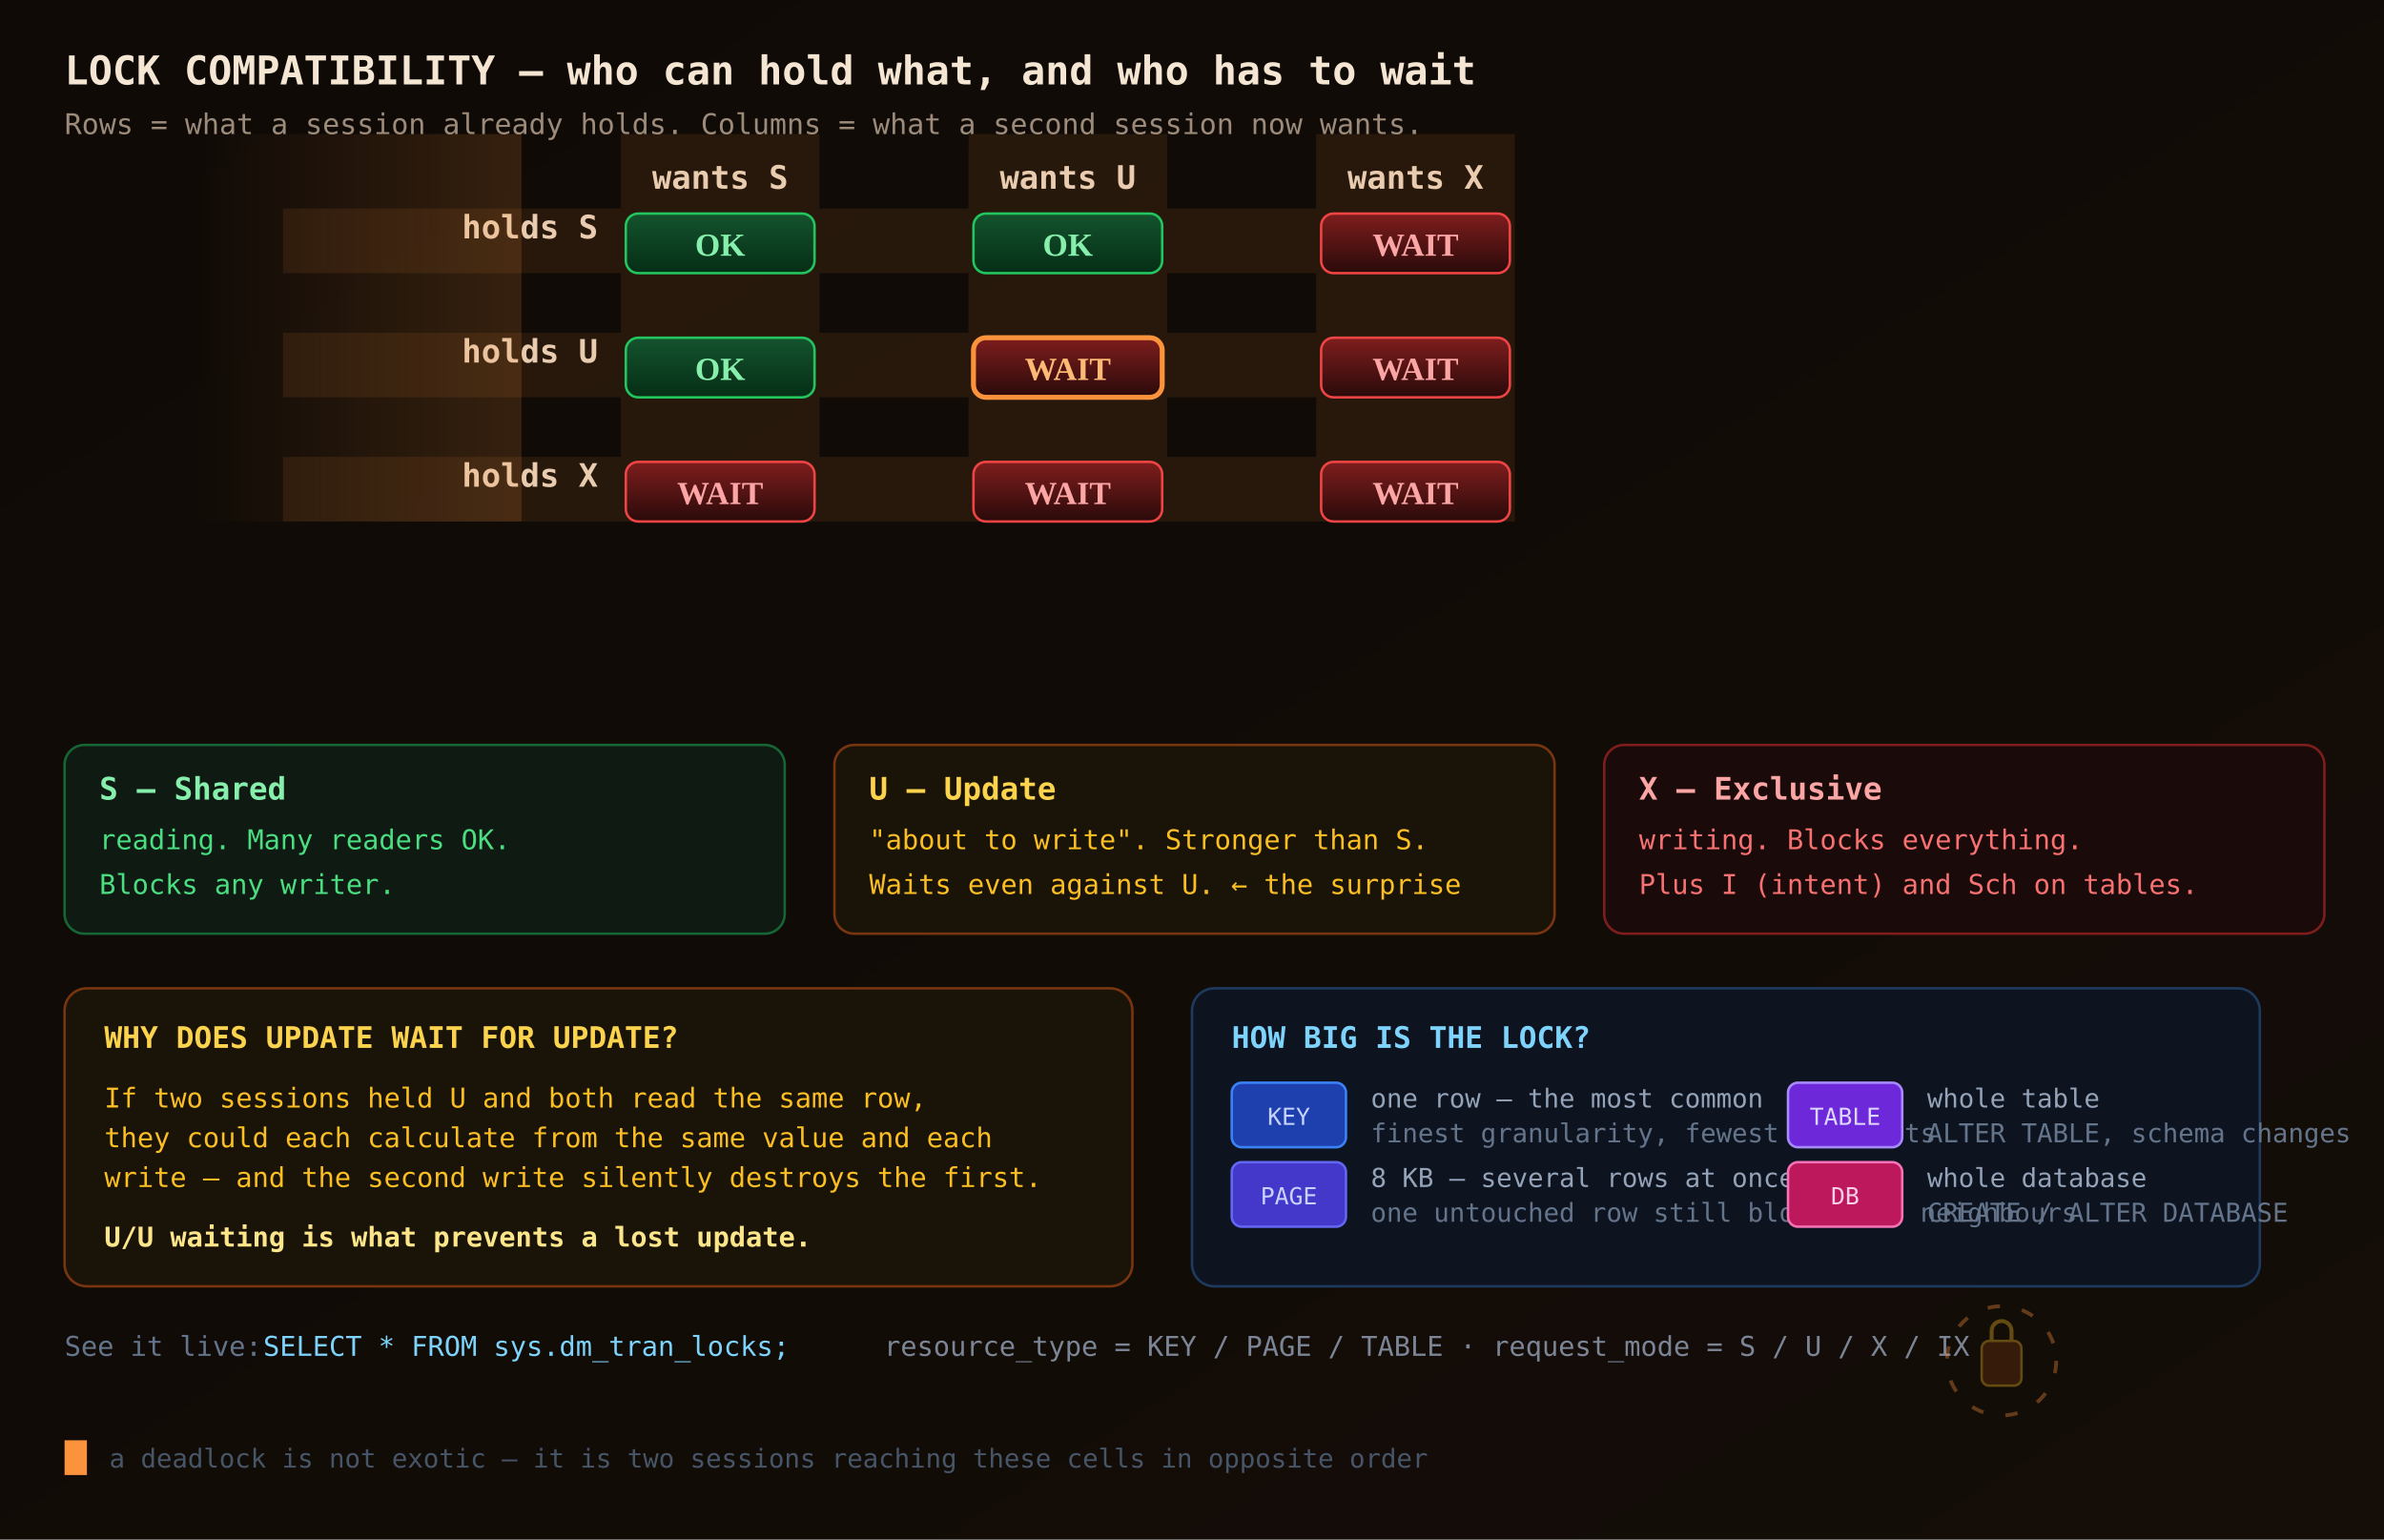
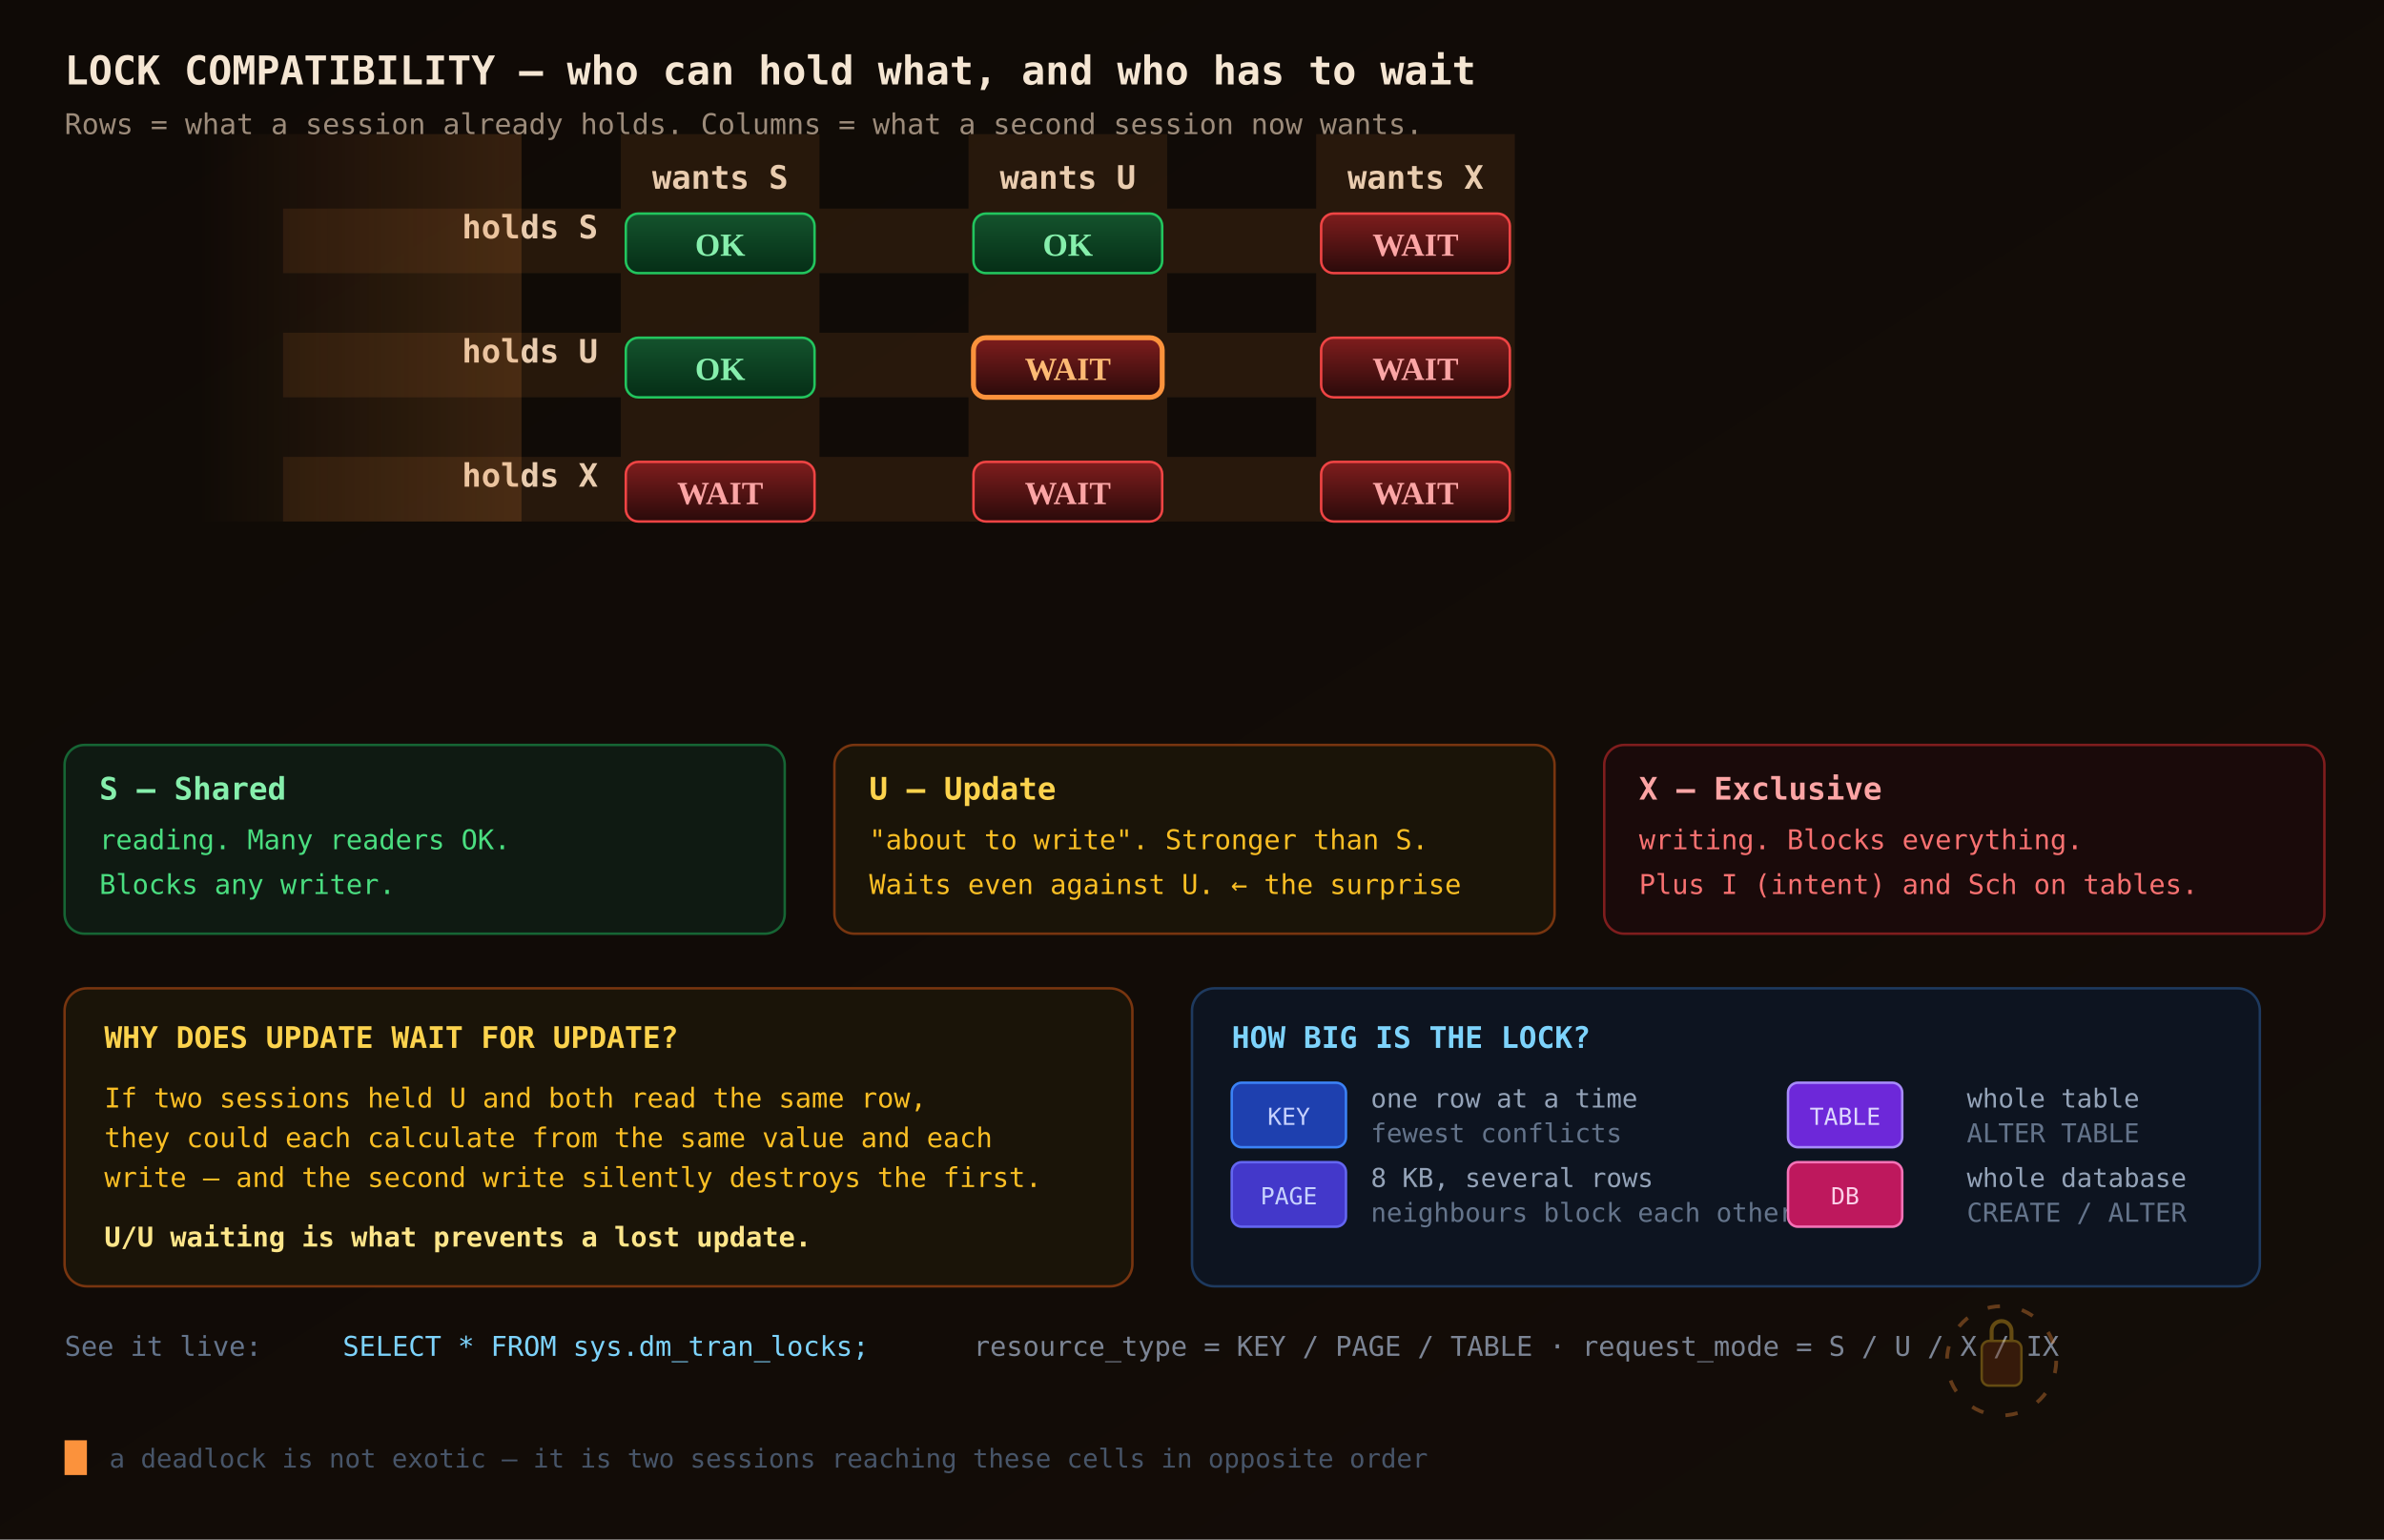
<svg xmlns="http://www.w3.org/2000/svg" viewBox="0 0 960 620" width="100%" height="620" role="img" aria-label="Animated lock mode compatibility matrix: which lock modes block each other">
  <defs>
    <linearGradient id="lcBg" x1="0" y1="0" x2="1" y2="1">
      <stop offset="0%" stop-color="#0f0a06" />
      <stop offset="100%" stop-color="#140d08" />
    </linearGradient>
    <linearGradient id="okG" x1="0" y1="0" x2="0" y2="1">
      <stop offset="0%" stop-color="#14532d" />
      <stop offset="100%" stop-color="#052e16" />
    </linearGradient>
    <linearGradient id="waitG" x1="0" y1="0" x2="0" y2="1">
      <stop offset="0%" stop-color="#7f1d1d" />
      <stop offset="100%" stop-color="#2a0a0a" />
    </linearGradient>
    <marker id="lcArr" viewBox="0 0 10 10" refX="9" refY="5" markerWidth="6" markerHeight="6" orient="auto">
      <path d="M0 0 L10 5 L0 10 z" fill="#fb923c" />
    </marker>
  </defs>
  <style>
    .mono { font-family:'Cascadia Mono','JetBrains Mono',Consolas,'DejaVu Sans Mono',monospace; }
    .head { fill:#f5e6d3; font-size:16px; font-weight:700; }
    .sub  { fill:#9c8b7a; font-size:11.5px; }
    .colH { fill:#e7d3bb; font-size:13px; font-weight:700; text-anchor:middle; }
    .rowH { fill:#e7d3bb; font-size:13px; font-weight:700; }
    .cellTxt { font-size:13px; font-weight:800; text-anchor:middle; }

    /* a wash sweeps across the matrix, lighting each cell in turn */
    .scan {
      animation: scan 20s linear infinite;
    }
    @keyframes scan {
      0%   { transform:translateX(-130px); opacity:0; }
      6%   { opacity:1; }
      94%  { opacity:1; }
      100% { transform:translateX(800px); opacity:0; }
    }

    /* each cell lights up as the scan passes over it */
    .c11 { animation: cellOn 20s linear infinite; }
    .c12 { animation: cellOn 20s linear infinite; animation-delay:.35s; }
    .c13 { animation: cellOn 20s linear infinite; animation-delay:.70s; }
    .c21 { animation: cellOn 20s linear infinite; animation-delay:1.05s; }
    .c22 { animation: cellOn 20s linear infinite; animation-delay:1.40s; }
    .c23 { animation: cellOn 20s linear infinite; animation-delay:1.75s; }
    .c31 { animation: cellOn 20s linear infinite; animation-delay:2.10s; }
    .c32 { animation: cellOn 20s linear infinite; animation-delay:2.45s; }
    .c33 { animation: cellOn 20s linear infinite; animation-delay:2.80s; }

    @keyframes cellOn {
      0%   { filter:none; }
      4%   { filter:brightness(1.9) saturate(1.6); }
      9%   { filter:none; }
      100% { filter:none; }
    }

    /* the U/U cell — the surprising one, called out on its own */
    .uu {
      animation: uuPulse 20s ease-in-out infinite;
      animation-delay:2.45s;
    }
    @keyframes uuPulse {
      0%,3%   { opacity:1; }
      5%      { opacity:1; stroke-width:3.5; }
      9%      { stroke-width:2; }
      100%    { opacity:1; }
    }

    .callout { animation: callout 20s ease-in-out infinite; }
    @keyframes callout {
      0%,2%   { opacity:0; transform:translateY(8px); }
      6%      { opacity:1; transform:none; }
      94%     { opacity:1; }
      98%,100%{ opacity:0; }
    }

    .diag { animation: diagGlow 20s ease-in-out infinite; }
    @keyframes diagGlow {
      0%,4%   { opacity:.18; }
      8%,92%  { opacity:.75; }
      96%,100%{ opacity:.18; }
    }

    .legend { animation: fadeIn 1s ease-out both; }
    @keyframes fadeIn { from{opacity:0} to{opacity:1} }

    .spinner { animation: spin 2.2s linear infinite; transform-origin:806px 548px; }
    @keyframes spin { to { transform:rotate(360deg) } }

    @media (prefers-reduced-motion: reduce) {
      .scan,.c11,.c12,.c13,.c21,.c22,.c23,.c31,.c32,.c33,
      .uu,.callout,.diag,.spinner { animation:none; filter:none }
    }
  </style>
  <rect width="960" height="620" fill="url(#lcBg)" />
  <text x="26" y="34" class="mono head">LOCK COMPATIBILITY — who can hold what, and who has to wait</text>
  <text x="26" y="54" class="mono sub">
    Rows = what a session already holds. Columns = what a second session now wants.
  </text>
  <g transform="translate(210,110)">
    <text x="80" y="-34" class="mono colH">wants S</text>
    <text x="220" y="-34" class="mono colH">wants U</text>
    <text x="360" y="-34" class="mono colH">wants X</text>
    <text x="-24" y="-14" class="mono rowH">holds S</text>
    <text x="-24" y="36" class="mono rowH">holds U</text>
    <text x="-24" y="86" class="mono rowH">holds X</text>
    <g opacity=".1">
      <rect x="-96" y="-26" width="440" height="26" fill="#fb923c" />
      <rect x="-96" y="24" width="440" height="26" fill="#fb923c" />
      <rect x="-96" y="74" width="440" height="26" fill="#fb923c" />
      <rect x="40" y="-56" width="80" height="156" fill="#fb923c" />
      <rect x="180" y="-56" width="80" height="156" fill="#fb923c" />
      <rect x="320" y="-56" width="80" height="156" fill="#fb923c" />
    </g>
    <g>
      <rect class="c11" x="42" y="-24" width="76" height="24" rx="5" fill="url(#okG)" stroke="#22c55e" />
      <text class="cellTxt" x="80" y="-7" fill="#86efac">OK</text>
      <rect class="c12" x="182" y="-24" width="76" height="24" rx="5" fill="url(#okG)" stroke="#22c55e" />
      <text class="cellTxt" x="220" y="-7" fill="#86efac">OK</text>
      <rect class="c13" x="322" y="-24" width="76" height="24" rx="5" fill="url(#waitG)" stroke="#ef4444" />
      <text class="cellTxt" x="360" y="-7" fill="#fca5a5">WAIT</text>
    </g>
    <g>
      <rect class="c21" x="42" y="26" width="76" height="24" rx="5" fill="url(#okG)" stroke="#22c55e" />
      <text class="cellTxt" x="80" y="43" fill="#86efac">OK</text>
      <rect class="c22 uu" x="182" y="26" width="76" height="24" rx="5" fill="url(#waitG)" stroke="#fb923c" stroke-width="2" />
      <text class="cellTxt" x="220" y="43" fill="#fdba74">WAIT</text>
      <rect class="c23" x="322" y="26" width="76" height="24" rx="5" fill="url(#waitG)" stroke="#ef4444" />
      <text class="cellTxt" x="360" y="43" fill="#fca5a5">WAIT</text>
    </g>
    <g>
      <rect class="c31" x="42" y="76" width="76" height="24" rx="5" fill="url(#waitG)" stroke="#ef4444" />
      <text class="cellTxt" x="80" y="93" fill="#fca5a5">WAIT</text>
      <rect class="c32" x="182" y="76" width="76" height="24" rx="5" fill="url(#waitG)" stroke="#ef4444" />
      <text class="cellTxt" x="220" y="93" fill="#fca5a5">WAIT</text>
      <rect class="c33" x="322" y="76" width="76" height="24" rx="5" fill="url(#waitG)" stroke="#ef4444" />
      <text class="cellTxt" x="360" y="93" fill="#fca5a5">WAIT</text>
    </g>
    <rect class="scan" x="-130" y="-56" width="130" height="156" fill="url(#scanGrad)" opacity=".18">
      <linearGradient id="scanGrad" x1="0" y1="0" x2="1" y2="0">
        <stop offset="0%" stop-color="#fb923c" stop-opacity="0" />
        <stop offset="100%" stop-color="#fb923c" stop-opacity=".9" />
      </linearGradient>
    </rect>
  </g>
  <g transform="translate(26,300)">
    <rect x="0" y="0" width="290" height="76" rx="8" fill="#0f1a12" stroke="#166534" />
    <text x="14" y="22" class="mono" font-size="12.5" font-weight="700" fill="#86efac">S — Shared</text>
    <text x="14" y="42" class="mono" font-size="11" fill="#4ade80">reading. Many readers OK.</text>
    <text x="14" y="60" class="mono" font-size="11" fill="#4ade80">Blocks any writer.</text>
    <rect x="310" y="0" width="290" height="76" rx="8" fill="#1a1408" stroke="#78350f" />
    <text x="324" y="22" class="mono" font-size="12.5" font-weight="700" fill="#fcd34d">U — Update</text>
    <text x="324" y="42" class="mono" font-size="11" fill="#fbbf24">"about to write". Stronger than S.</text>
    <text x="324" y="60" class="mono" font-size="11" fill="#fbbf24">Waits even against U. ← the surprise</text>
    <rect x="620" y="0" width="290" height="76" rx="8" fill="#1a0a0a" stroke="#7f1d1d" />
    <text x="634" y="22" class="mono" font-size="12.5" font-weight="700" fill="#fca5a5">X — Exclusive</text>
    <text x="634" y="42" class="mono" font-size="11" fill="#f87171">writing. Blocks everything.</text>
    <text x="634" y="60" class="mono" font-size="11" fill="#f87171">Plus I (intent) and Sch on tables.</text>
  </g>
  <g class="callout" transform="translate(26,398)">
    <rect x="0" y="0" width="430" height="120" rx="9" fill="#1a1408" stroke="#78350f" />
    <text x="16" y="24" class="mono" font-size="12" font-weight="700" fill="#fcd34d">
      WHY DOES UPDATE WAIT FOR UPDATE?
    </text>
    <text x="16" y="48" class="mono" font-size="11" fill="#fbbf24">
      If two sessions held U and both read the same row,</text>
    <text x="16" y="64" class="mono" font-size="11" fill="#fbbf24">
      they could each calculate from the same value and each</text>
    <text x="16" y="80" class="mono" font-size="11" fill="#fbbf24">
      write — and the second write silently destroys the first.</text>
    <text x="16" y="104" class="mono" font-size="11" font-weight="700" fill="#fde68a">
      U/U waiting is what prevents a lost update.</text>
  </g>
  <g class="legend" transform="translate(480,398)">
    <rect x="0" y="0" width="430" height="120" rx="9" fill="#0d1420" stroke="#1e3a5f" />
    <text x="16" y="24" class="mono" font-size="12" font-weight="700" fill="#7dd3fc">
      HOW BIG IS THE LOCK?
    </text>
    <rect x="16" y="38" width="46" height="26" rx="4" fill="#1e40af" stroke="#3b82f6" />
    <text x="39" y="55" class="mono" font-size="9.5" fill="#c7d2fe" text-anchor="middle">KEY</text>
-     <text x="72" y="48" class="mono" font-size="10.5" fill="#94a3b8">one row — the most common</text>
-     <text x="72" y="62" class="mono" font-size="10.5" fill="#64748b">finest granularity, fewest conflicts</text>
+     <text x="72" y="48" class="mono" font-size="10.5" fill="#94a3b8">one row at a time</text>
+     <text x="72" y="62" class="mono" font-size="10.5" fill="#64748b">fewest conflicts</text>
    <rect x="16" y="70" width="46" height="26" rx="4" fill="#4338ca" stroke="#6366f1" />
    <text x="39" y="87" class="mono" font-size="9.5" fill="#c7d2fe" text-anchor="middle">PAGE</text>
-     <text x="72" y="80" class="mono" font-size="10.5" fill="#94a3b8">8 KB — several rows at once</text>
-     <text x="72" y="94" class="mono" font-size="10.5" fill="#64748b">one untouched row still blocks its neighbours</text>
+     <text x="72" y="80" class="mono" font-size="10.5" fill="#94a3b8">8 KB, several rows</text>
+     <text x="72" y="94" class="mono" font-size="10.5" fill="#64748b">neighbours block each other</text>
    <rect x="240" y="38" width="46" height="26" rx="4" fill="#6d28d9" stroke="#a78bfa" />
    <text x="263" y="55" class="mono" font-size="9.5" fill="#ddd6fe" text-anchor="middle">TABLE</text>
-     <text x="296" y="48" class="mono" font-size="10.5" fill="#94a3b8">whole table</text>
-     <text x="296" y="62" class="mono" font-size="10.5" fill="#64748b">ALTER TABLE, schema changes</text>
+     <text x="312" y="48" class="mono" font-size="10.5" fill="#94a3b8">whole table</text>
+     <text x="312" y="62" class="mono" font-size="10.5" fill="#64748b">ALTER TABLE</text>
    <rect x="240" y="70" width="46" height="26" rx="4" fill="#be185d" stroke="#f472b6" />
    <text x="263" y="87" class="mono" font-size="9.5" fill="#fbcfe8" text-anchor="middle">DB</text>
-     <text x="296" y="80" class="mono" font-size="10.5" fill="#94a3b8">whole database</text>
-     <text x="296" y="94" class="mono" font-size="10.5" fill="#64748b">CREATE / ALTER DATABASE</text>
+     <text x="312" y="80" class="mono" font-size="10.5" fill="#94a3b8">whole database</text>
+     <text x="312" y="94" class="mono" font-size="10.5" fill="#64748b">CREATE / ALTER</text>
  </g>
  <g transform="translate(26,546)">
    <text x="0" y="0" class="mono" font-size="11" fill="#64748b">
-       See it live:
-     </text>
-     <text x="80" y="0" class="mono" font-size="11" fill="#7dd3fc">
+      See it live:</text>
+     <text x="112" y="0" class="mono" font-size="11" fill="#7dd3fc">
      SELECT * FROM sys.dm_tran_locks;
    </text>
-     <text x="330" y="0" class="mono" font-size="11" fill="#7c8595">
+     <text x="366" y="0" class="mono" font-size="11" fill="#7c8595">
      resource_type = KEY / PAGE / TABLE  ·  request_mode = S / U / X / IX
    </text>
  </g>
  <g opacity=".35">
    <g class="spinner">
      <circle cx="806" cy="548" r="22" fill="none" stroke="#fb923c" stroke-width="1.5" stroke-dasharray="5 9" />
    </g>
    <rect x="798" y="540" width="16" height="18" rx="3" fill="#78350f" stroke="#fbbf24" />
    <path d="M802 540 v-4 a4 4 0 0 1 8 0 v4" fill="none" stroke="#fbbf24" stroke-width="1.6" />
  </g>
  <rect x="26" y="580" width="9" height="14" fill="#fb923c">
    <animate attributeName="opacity" values="1;0;1" dur="1s" repeatCount="indefinite" />
  </rect>
  <text x="44" y="591" class="mono legend" font-size="10.5" fill="#475569">
    a deadlock is not exotic — it is two sessions reaching these cells in opposite order
  </text>
</svg>
